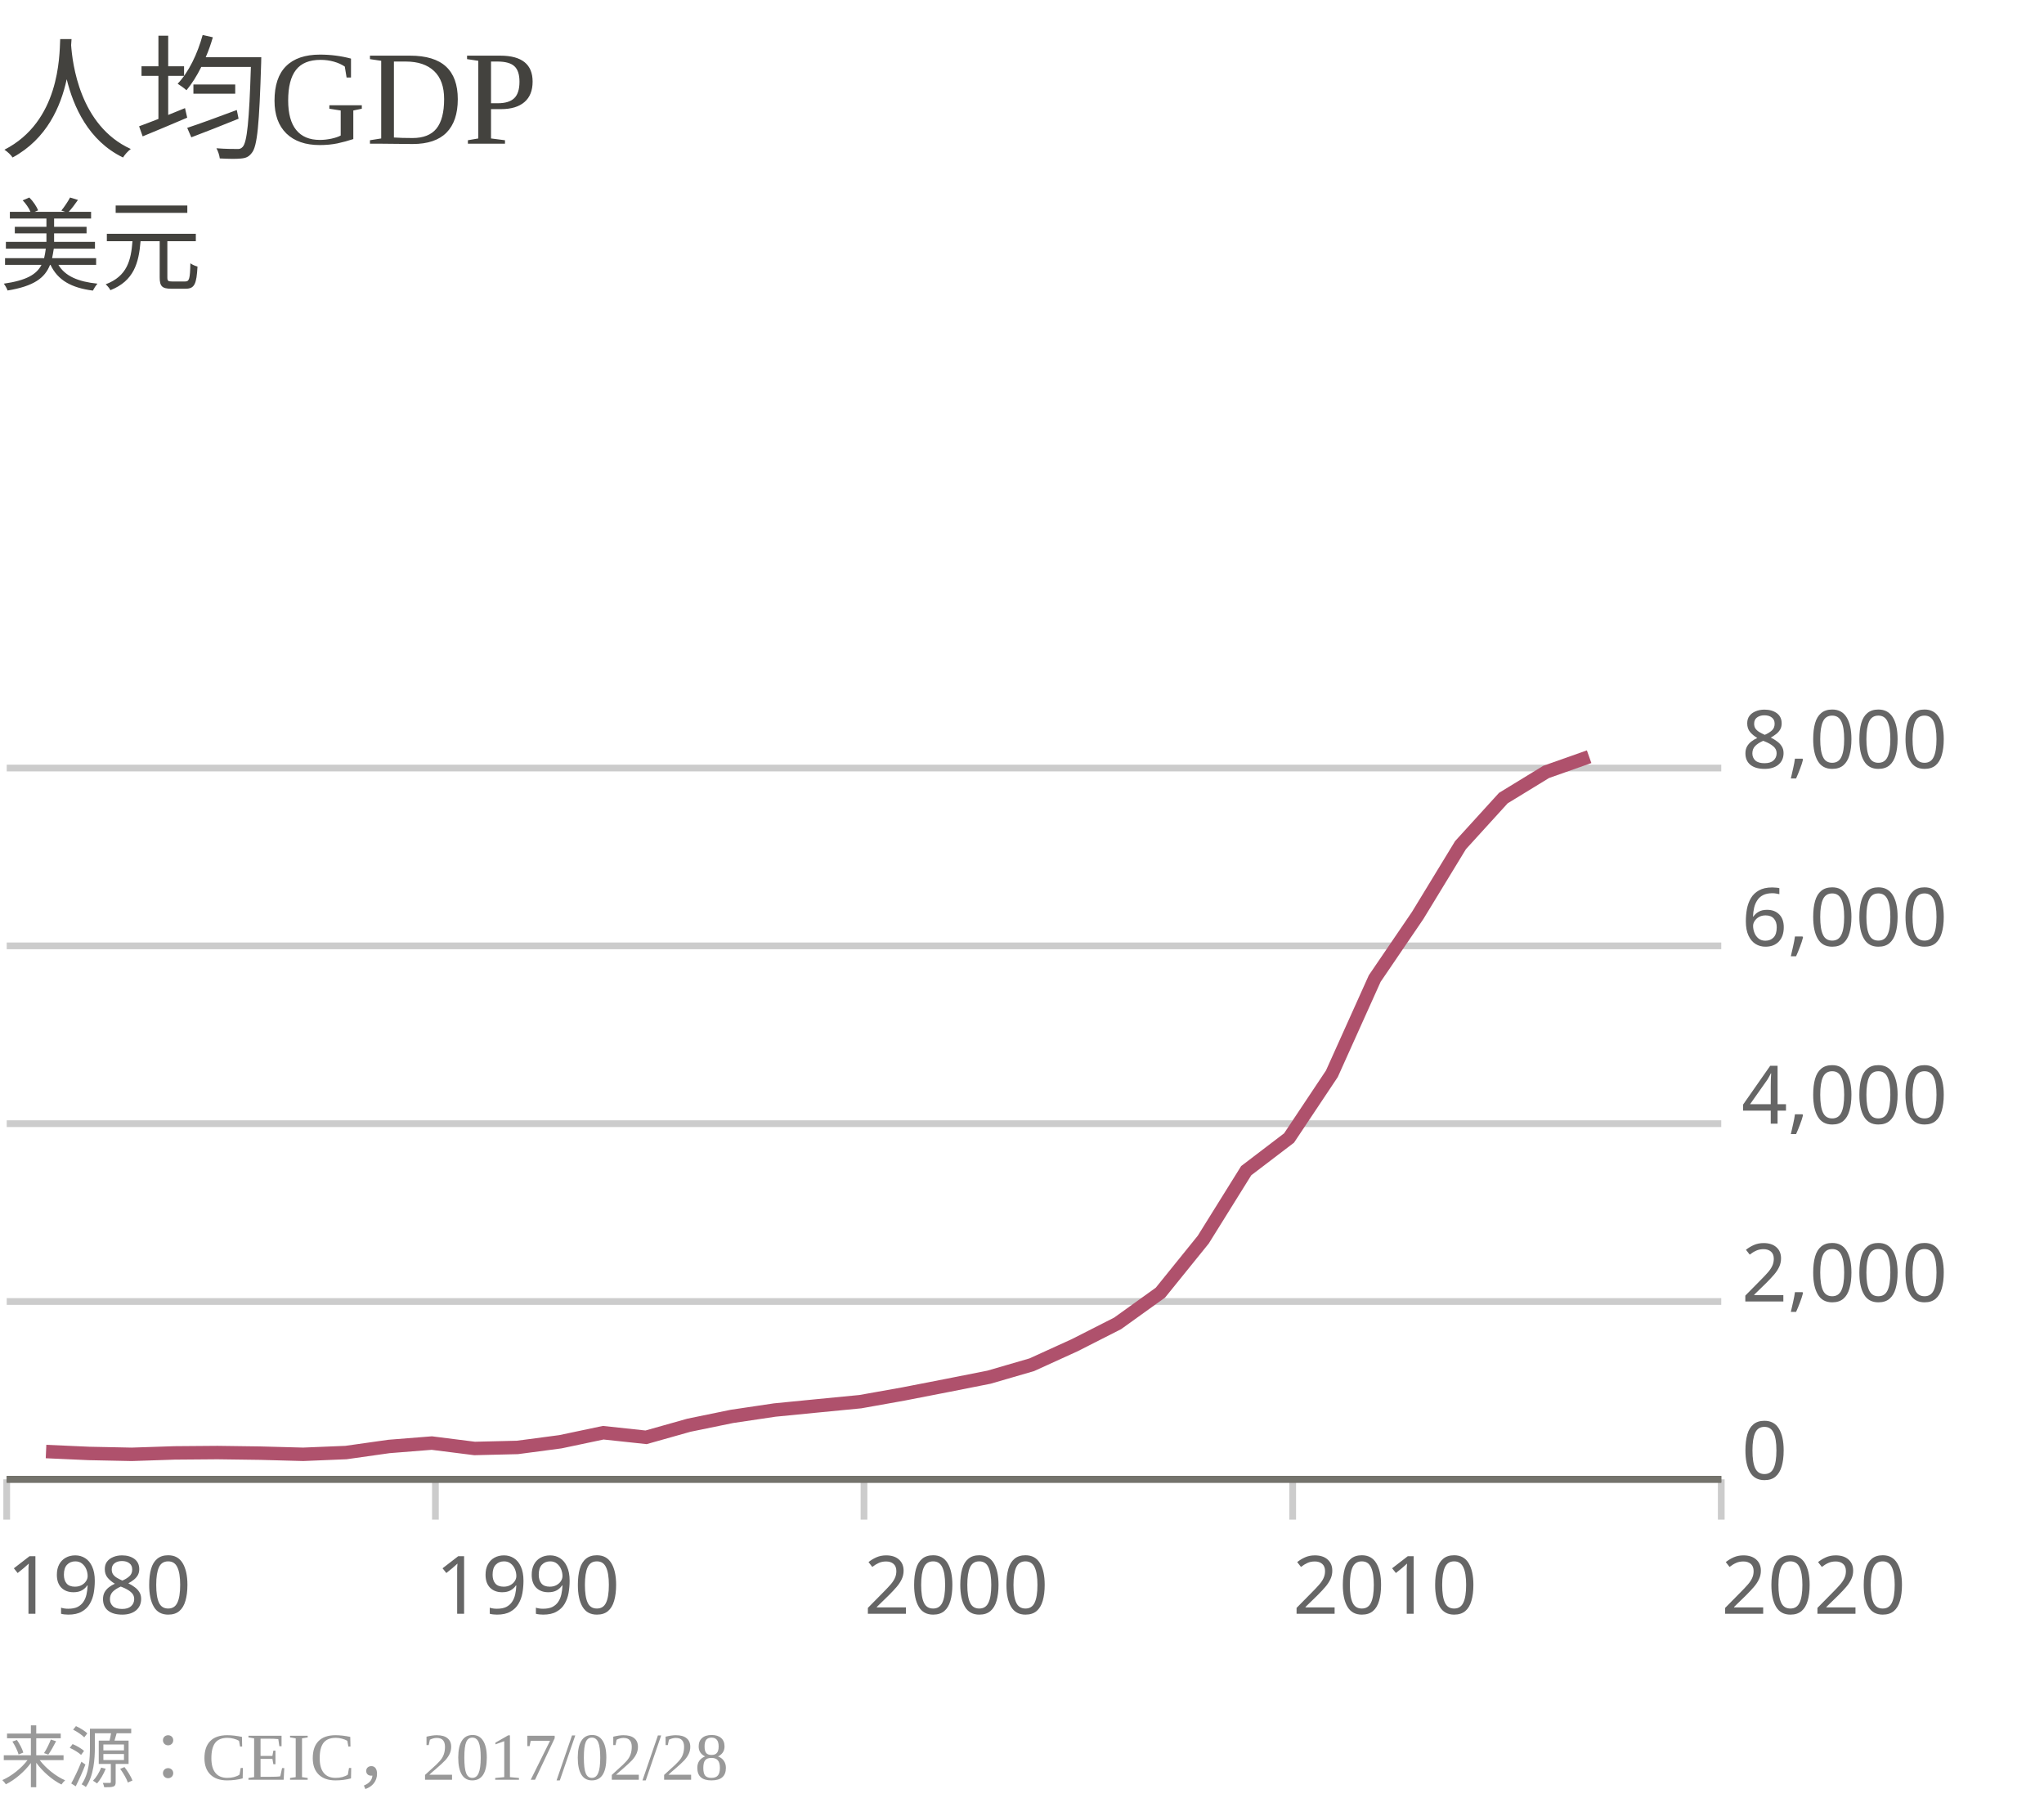
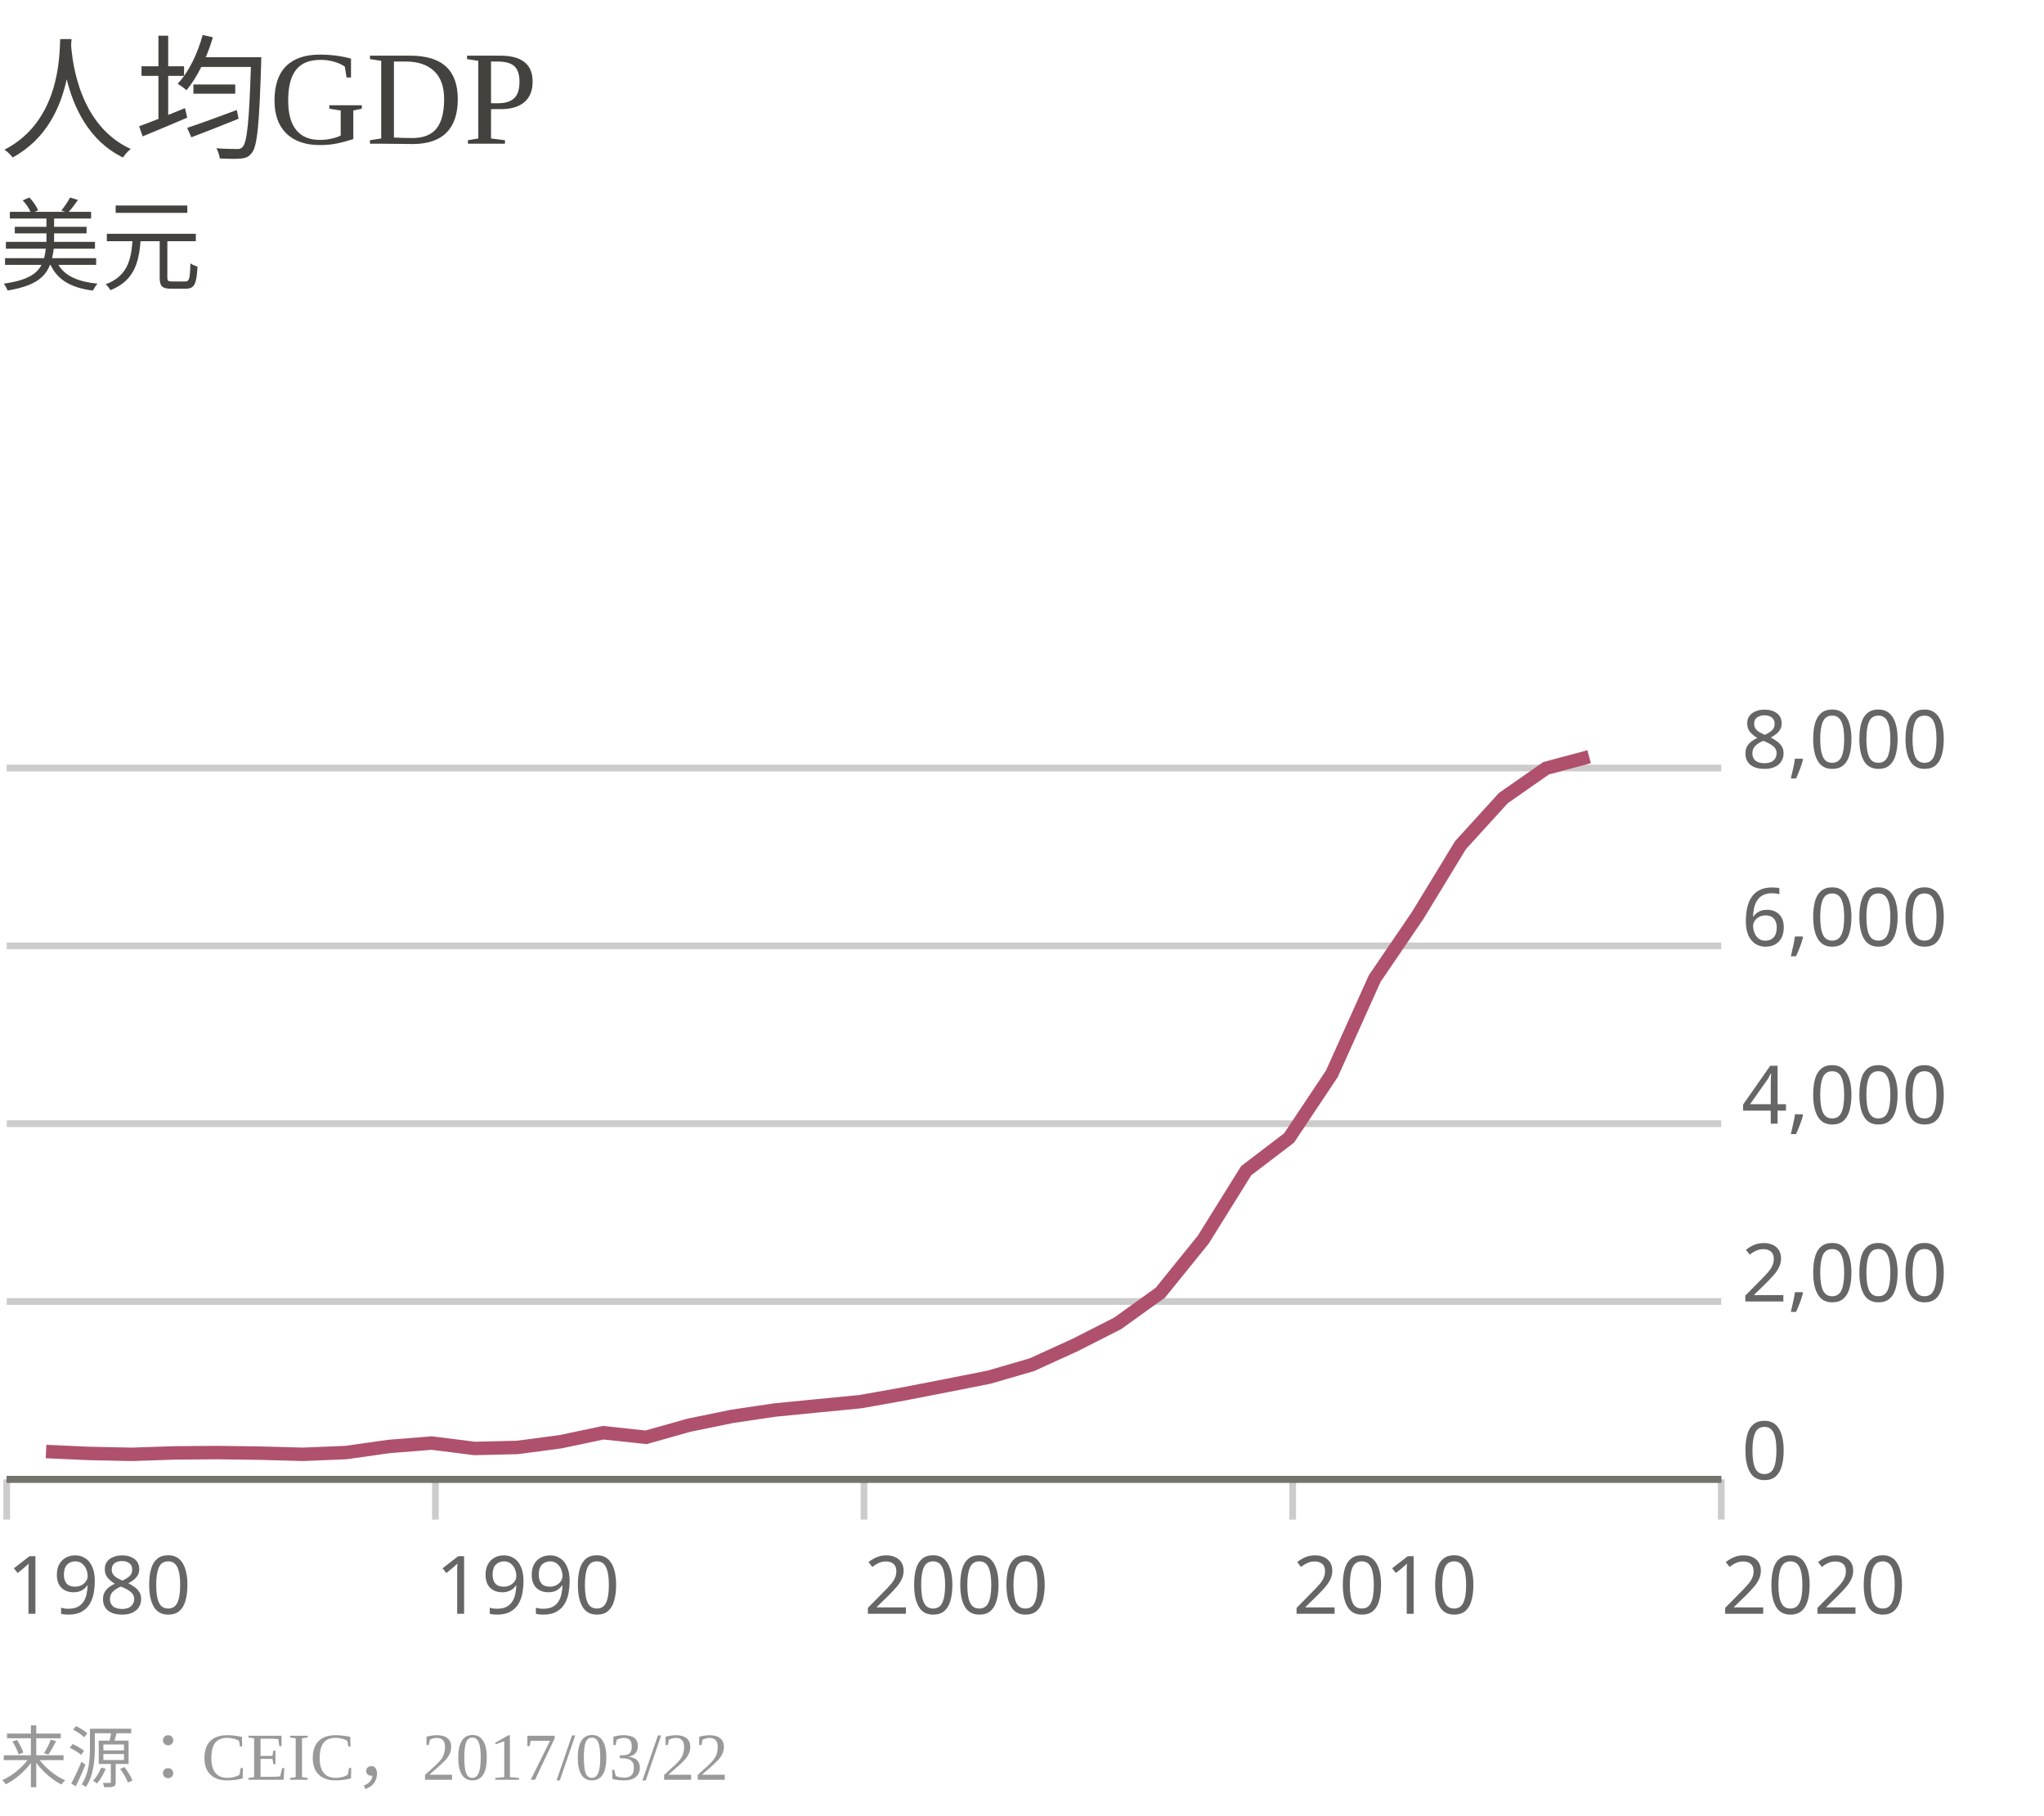
<svg xmlns="http://www.w3.org/2000/svg" viewBox="0 0 304 270">
  <text class="chart-title" fill="#43423e" font-size="20" y="22">人均GDP</text>
  <text class="chart-subtitle" fill="#43423e" font-size="15" y="42">美元</text>
-   <text class="chart-source" font-size="10" fill-opacity="0.4" y="265">来源：CEIC，2017/02/28</text>
+   <text class="chart-source" font-size="10" fill-opacity="0.4" y="265">来源：CEIC，2017/03/22</text>
  <g transform="translate(1,100)">
    <g transform="translate(0,120)" class="x axis">
      <g class="tick" style="" transform="translate(0,0)">
        <line y2="6" x2="0" fill="none" stroke="#000" stroke-opacity="0.2" />
        <text dy="0" style="" y="20" x="0" font-family="MetricWeb,sans-serif" fill-opacity="0.6" font-size="12" text-anchor="start">1980</text>
      </g>
      <g class="tick" style="" transform="translate(63.75873,0)">
        <line y2="6" x2="0" fill="none" stroke="#000" stroke-opacity="0.2" />
        <text dy="0" style="" y="20" x="0" font-family="MetricWeb,sans-serif" fill-opacity="0.6" font-size="12" text-anchor="start">1990</text>
      </g>
      <g class="tick" style="" transform="translate(127.5,0)">
        <line y2="6" x2="0" fill="none" stroke="#000" stroke-opacity="0.2" />
        <text dy="0" style="" y="20" x="0" font-family="MetricWeb,sans-serif" fill-opacity="0.6" font-size="12" text-anchor="start">2000</text>
      </g>
      <g class="tick" style="" transform="translate(191.2587,0)">
        <line y2="6" x2="0" fill="none" stroke="#000" stroke-opacity="0.2" />
        <text dy="0" style="" y="20" x="0" font-family="MetricWeb,sans-serif" fill-opacity="0.6" font-size="12" text-anchor="start">2010</text>
      </g>
      <g class="tick" style="" transform="translate(255,0)">
        <line y2="6" x2="0" fill="none" stroke="#000" stroke-opacity="0.2" />
        <text dy="0" style="" y="20" x="0" font-family="MetricWeb,sans-serif" fill-opacity="0.6" font-size="12" text-anchor="start">2020</text>
      </g>
      <path class="domain" d="M0,0V0H255V0" fill="none" stroke="#74736c" />
    </g>
    <g transform="translate(255,0)" class="y axis">
      <g class="tick" style="" transform="translate(0,120)">
        <line x2="-255" y2="0" fill="none" stroke="#000" stroke-opacity="0.2" />
        <text dy="0" style="text-anchor: start;" x="3" y="0" font-family="MetricWeb,sans-serif" fill-opacity="0.6" font-size="12">0</text>
      </g>
      <g class="tick" style="" transform="translate(0,93.55556)">
        <line x2="-255" y2="0" fill="none" stroke="#000" stroke-opacity="0.2" />
        <text dy="0" style="text-anchor: start;" x="3" y="0" font-family="MetricWeb,sans-serif" fill-opacity="0.6" font-size="12">2,000</text>
      </g>
      <g class="tick" style="" transform="translate(0,67.11111)">
        <line x2="-255" y2="0" fill="none" stroke="#000" stroke-opacity="0.2" />
        <text dy="0" style="text-anchor: start;" x="3" y="0" font-family="MetricWeb,sans-serif" fill-opacity="0.6" font-size="12">4,000</text>
      </g>
      <g class="tick" style="" transform="translate(0,40.66667)">
        <line x2="-255" y2="0" fill="none" stroke="#000" stroke-opacity="0.2" />
        <text dy="0" style="text-anchor: start;" x="3" y="0" font-family="MetricWeb,sans-serif" fill-opacity="0.6" font-size="12">6,000</text>
      </g>
      <g class="tick" style="" transform="translate(0,14.22222)">
        <line x2="-255" y2="0" fill="none" stroke="#000" stroke-opacity="0.2" />
        <text dy="0" style="text-anchor: start;" x="3" y="0" font-family="MetricWeb,sans-serif" fill-opacity="0.6" font-size="12">8,000</text>
      </g>
      <path class="domain" d="M-255,1H0V120H-255" fill="none" stroke="#000" stroke-opacity="0" />
      <line class="highlight-line" x1="0" x2="-255" y1="120" y2="120" fill="none" stroke="#74736c" />
    </g>
    <g>
-       <path d="M5.847,115.87L12.218,116.155L18.588,116.286L24.959,116.075L31.347,116.024L37.718,116.111L44.088,116.283L50.459,116.021L56.847,115.117L63.218,114.611L69.588,115.415L75.959,115.261L82.347,114.416L88.718,113.072L95.088,113.755L101.459,111.959L107.847,110.648L114.218,109.699L120.588,109.073L126.959,108.454L133.347,107.315L139.718,106.075L146.088,104.815L152.459,102.962L158.847,100.052L165.218,96.815L171.588,92.239L177.959,84.354L184.347,74.099L190.718,69.242L197.088,59.688L203.459,45.529L209.847,36.147L216.218,25.69L222.588,18.691L228.959,14.795L235.347,12.537" stroke-width="2" fill="none" stroke="#af516c" />
+       <path d="M5.847,115.87L12.218,116.155L18.588,116.286L24.959,116.075L31.347,116.024L37.718,116.111L44.088,116.283L50.459,116.021L56.847,115.117L63.218,114.611L69.588,115.415L75.959,115.261L82.347,114.416L88.718,113.072L95.088,113.755L101.459,111.959L107.847,110.648L114.218,109.699L120.588,109.073L126.959,108.454L133.347,107.315L139.718,106.075L146.088,104.815L152.459,102.962L158.847,100.052L165.218,96.815L171.588,92.239L177.959,84.354L184.347,74.099L190.718,69.242L197.088,59.688L203.459,45.529L209.847,36.147L216.218,25.69L222.588,18.691L228.959,14.25L235.347,12.537" stroke-width="2" fill="none" stroke="#af516c" />
    </g>
  </g>
</svg>
